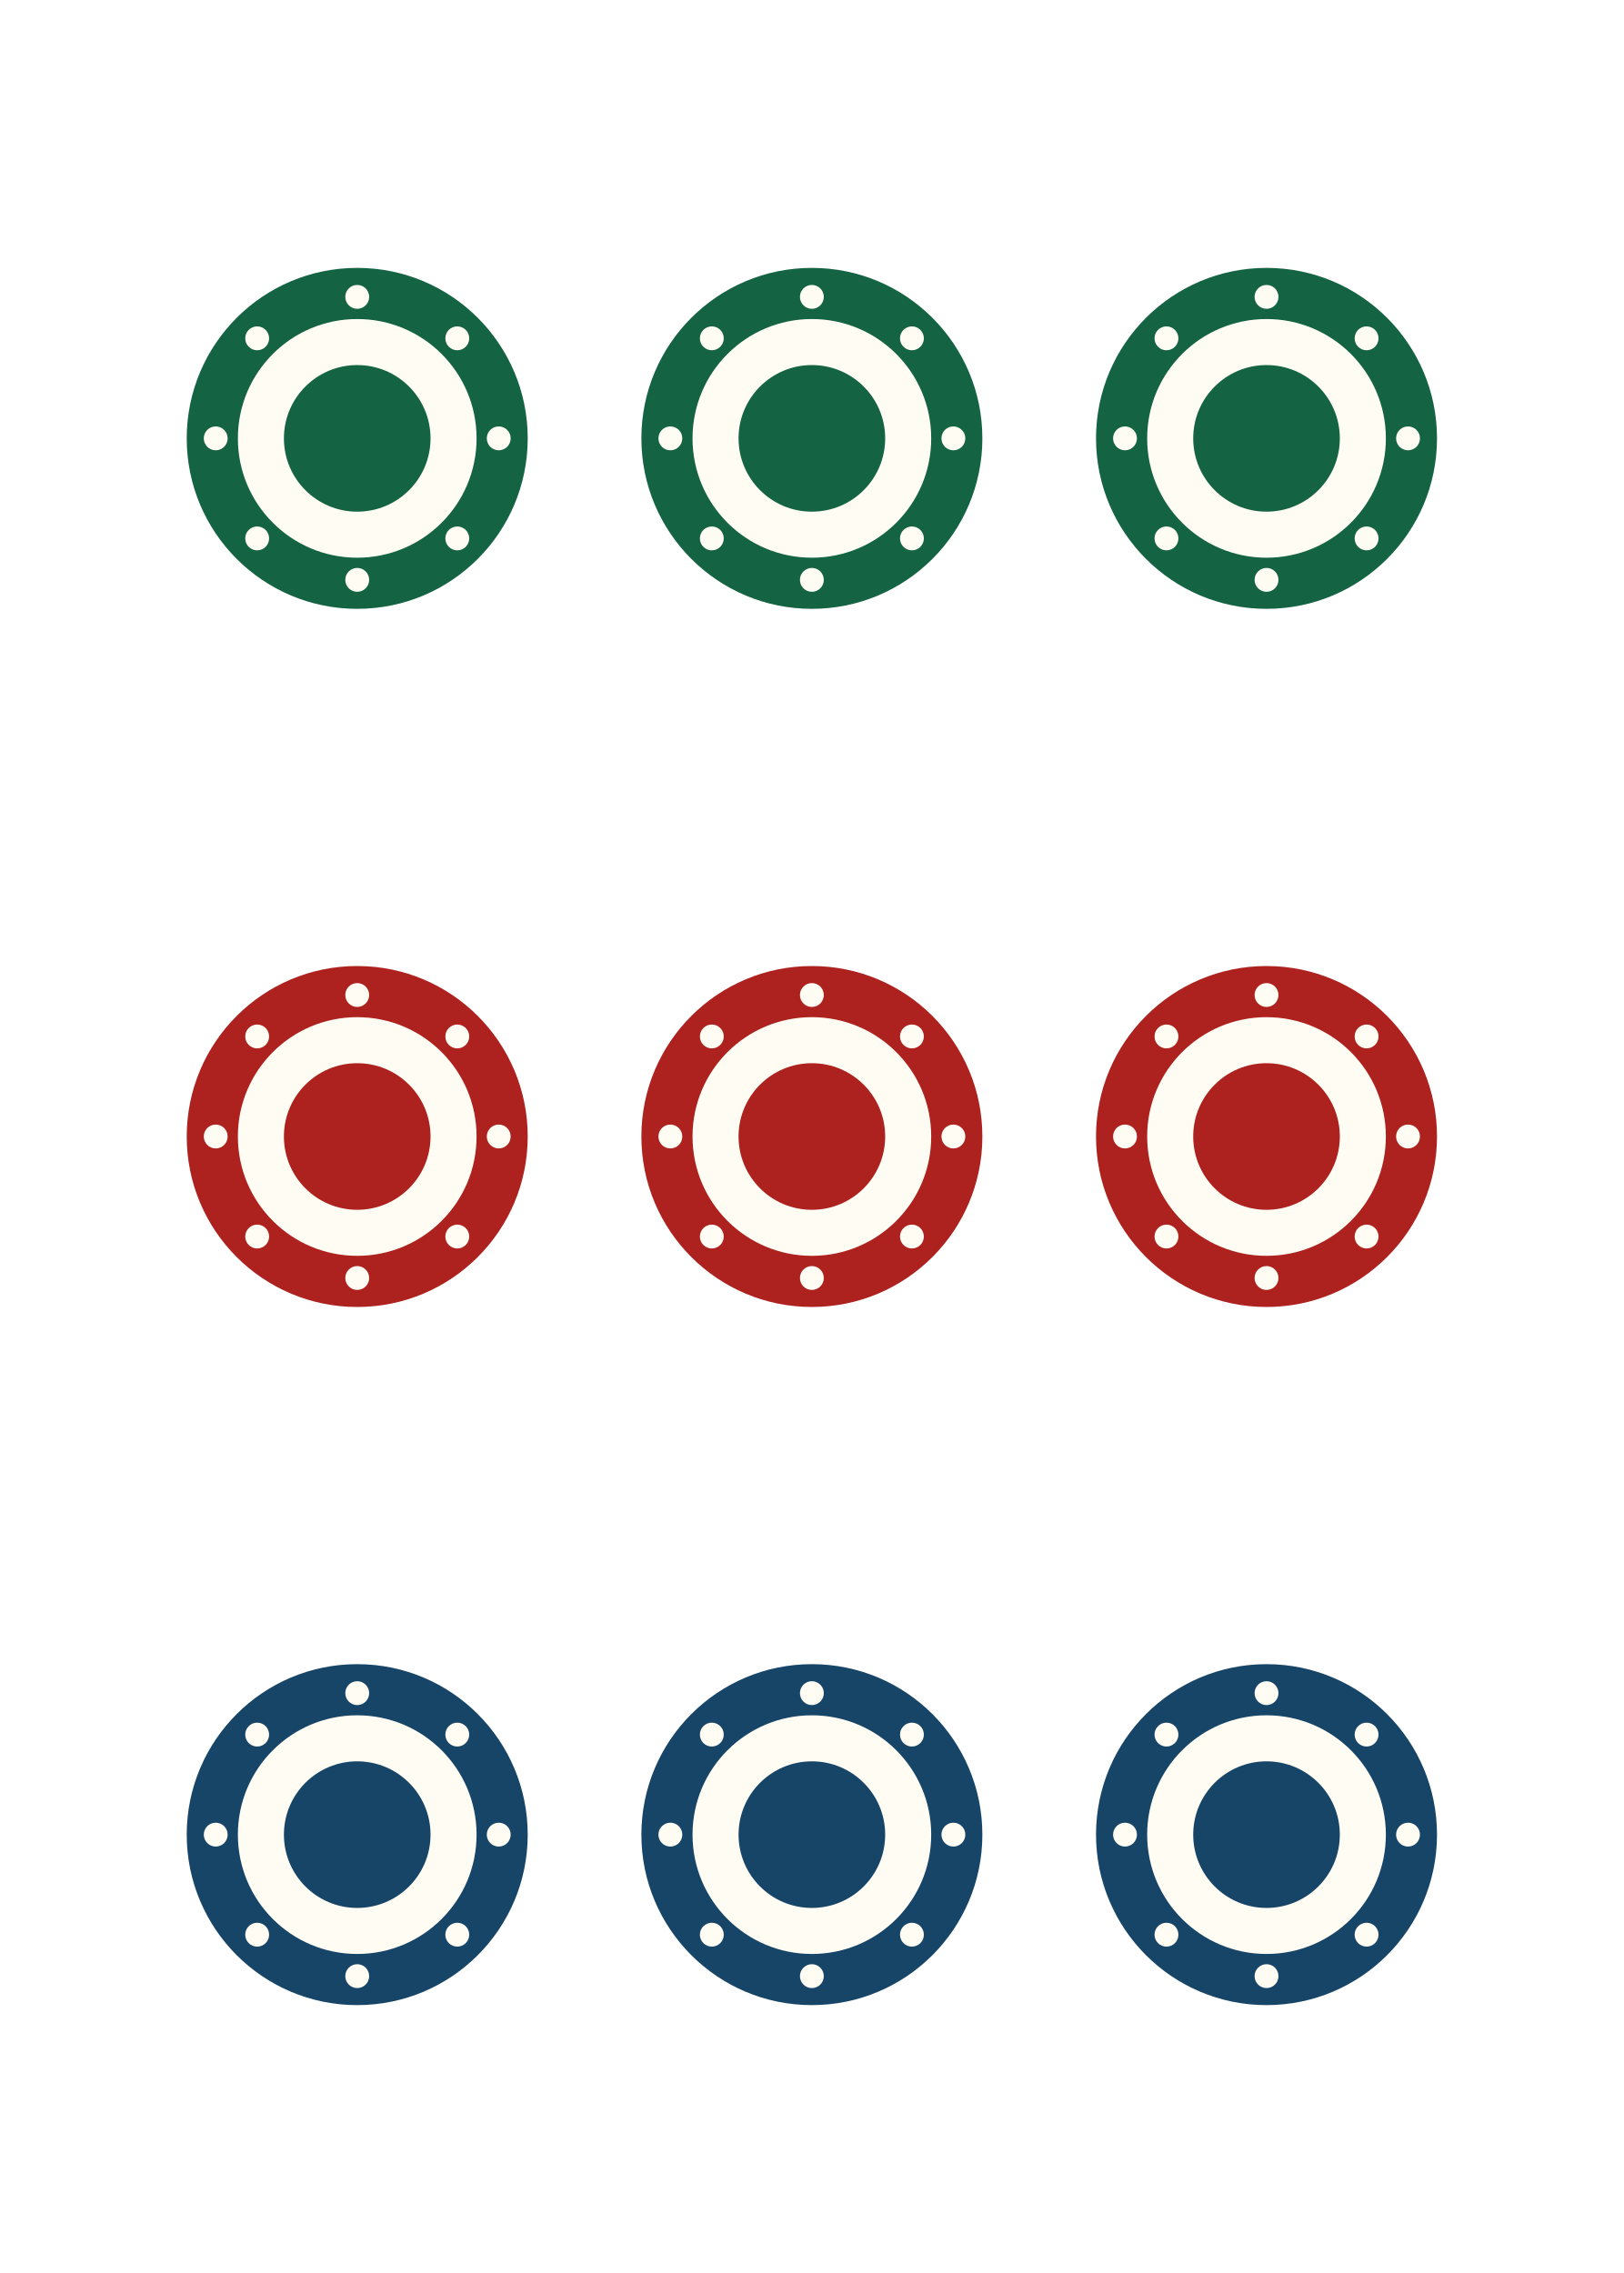
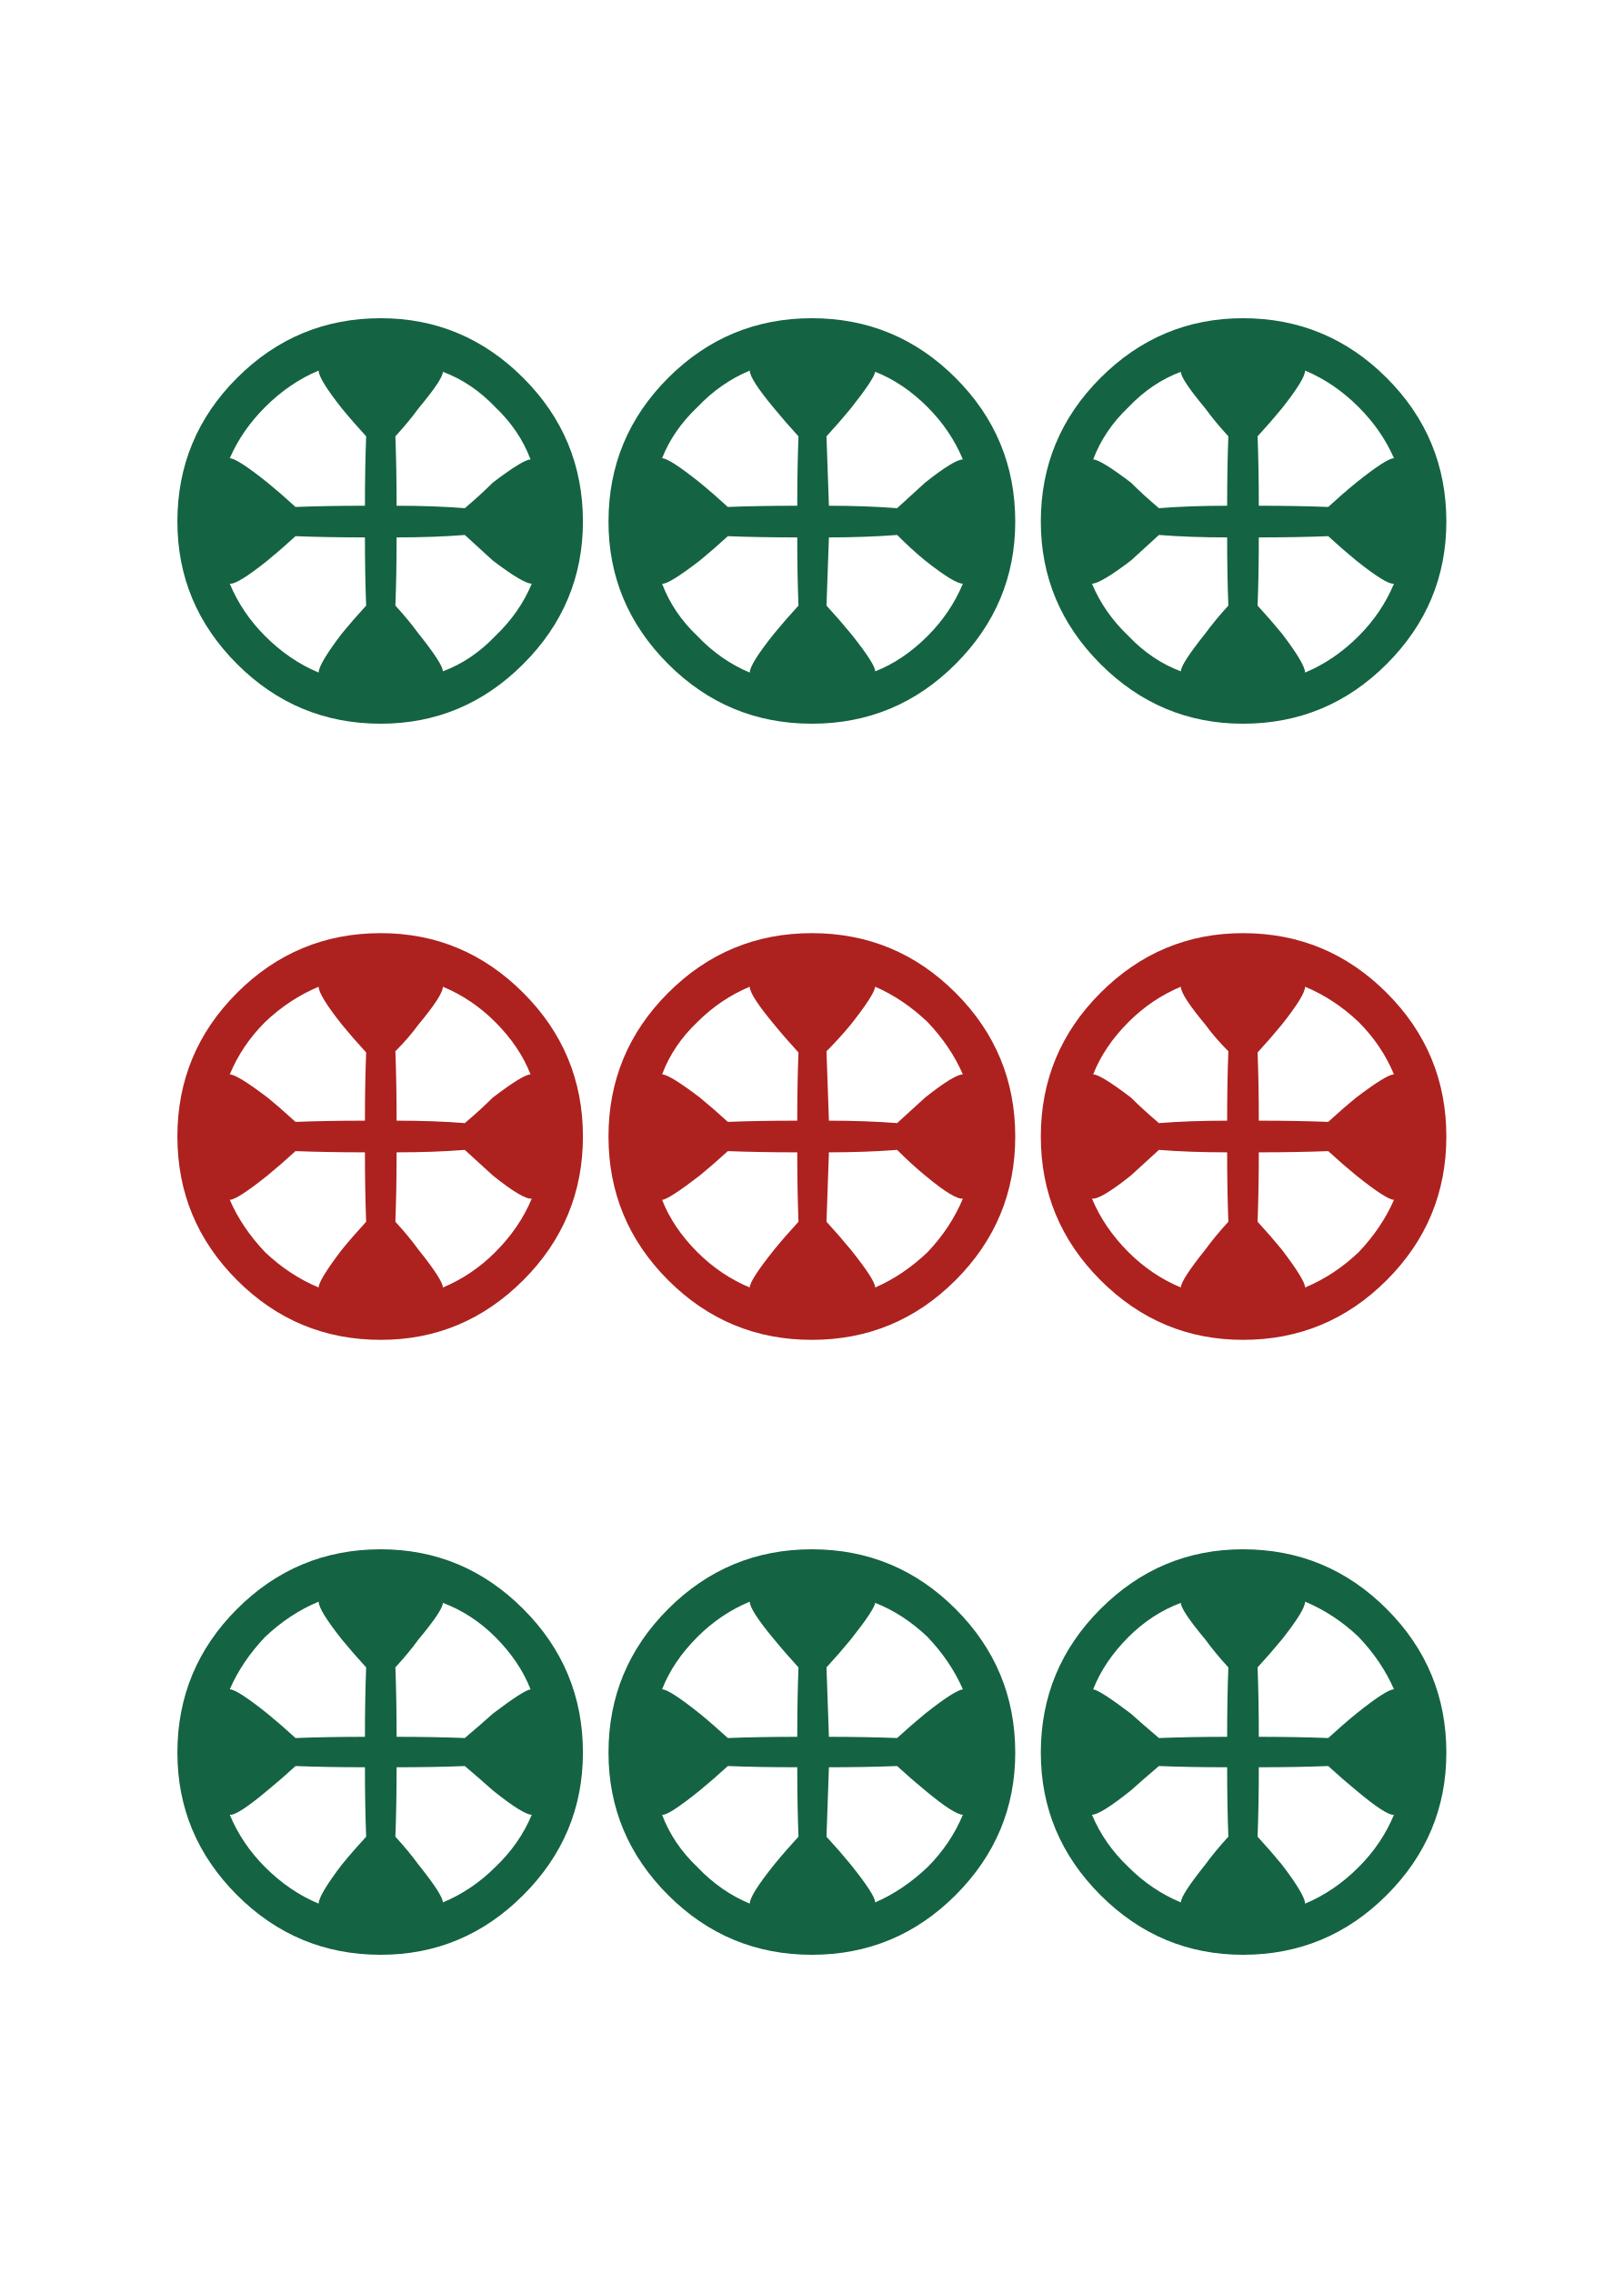
<svg xmlns="http://www.w3.org/2000/svg" viewBox="0 0 100 140">
-   <circle cx="22" cy="27" r="10.5" fill="#146343" />
-   <circle cx="22" cy="27" r="7.35" fill="#fffdf3" />
-   <circle cx="22" cy="27" r="4.515" fill="#146343" />
-   <circle cx="30.715" cy="27.0" r="0.735" fill="#fffdf3" />
-   <circle cx="28.162" cy="33.162" r="0.735" fill="#fffdf3" />
-   <circle cx="22.0" cy="35.715" r="0.735" fill="#fffdf3" />
-   <circle cx="15.838" cy="33.162" r="0.735" fill="#fffdf3" />
-   <circle cx="13.285" cy="27.0" r="0.735" fill="#fffdf3" />
-   <circle cx="15.838" cy="20.838" r="0.735" fill="#fffdf3" />
-   <circle cx="22.0" cy="18.285" r="0.735" fill="#fffdf3" />
-   <circle cx="28.162" cy="20.838" r="0.735" fill="#fffdf3" />
-   <circle cx="50" cy="27" r="10.5" fill="#146343" />
-   <circle cx="50" cy="27" r="7.35" fill="#fffdf3" />
-   <circle cx="50" cy="27" r="4.515" fill="#146343" />
-   <circle cx="58.715" cy="27.0" r="0.735" fill="#fffdf3" />
-   <circle cx="56.162" cy="33.162" r="0.735" fill="#fffdf3" />
-   <circle cx="50.0" cy="35.715" r="0.735" fill="#fffdf3" />
-   <circle cx="43.838" cy="33.162" r="0.735" fill="#fffdf3" />
-   <circle cx="41.285" cy="27.0" r="0.735" fill="#fffdf3" />
-   <circle cx="43.838" cy="20.838" r="0.735" fill="#fffdf3" />
-   <circle cx="50.0" cy="18.285" r="0.735" fill="#fffdf3" />
-   <circle cx="56.162" cy="20.838" r="0.735" fill="#fffdf3" />
-   <circle cx="78" cy="27" r="10.5" fill="#146343" />
-   <circle cx="78" cy="27" r="7.35" fill="#fffdf3" />
-   <circle cx="78" cy="27" r="4.515" fill="#146343" />
-   <circle cx="86.715" cy="27.0" r="0.735" fill="#fffdf3" />
-   <circle cx="84.162" cy="33.162" r="0.735" fill="#fffdf3" />
-   <circle cx="78.0" cy="35.715" r="0.735" fill="#fffdf3" />
-   <circle cx="71.838" cy="33.162" r="0.735" fill="#fffdf3" />
-   <circle cx="69.285" cy="27.0" r="0.735" fill="#fffdf3" />
-   <circle cx="71.838" cy="20.838" r="0.735" fill="#fffdf3" />
-   <circle cx="78.0" cy="18.285" r="0.735" fill="#fffdf3" />
-   <circle cx="84.162" cy="20.838" r="0.735" fill="#fffdf3" />
-   <circle cx="22" cy="70" r="10.5" fill="#ad211f" />
-   <circle cx="22" cy="70" r="7.35" fill="#fffdf3" />
-   <circle cx="22" cy="70" r="4.515" fill="#ad211f" />
-   <circle cx="30.715" cy="70.0" r="0.735" fill="#fffdf3" />
-   <circle cx="28.162" cy="76.162" r="0.735" fill="#fffdf3" />
-   <circle cx="22.0" cy="78.715" r="0.735" fill="#fffdf3" />
-   <circle cx="15.838" cy="76.162" r="0.735" fill="#fffdf3" />
-   <circle cx="13.285" cy="70.0" r="0.735" fill="#fffdf3" />
-   <circle cx="15.838" cy="63.838" r="0.735" fill="#fffdf3" />
-   <circle cx="22.0" cy="61.285" r="0.735" fill="#fffdf3" />
-   <circle cx="28.162" cy="63.838" r="0.735" fill="#fffdf3" />
-   <circle cx="50" cy="70" r="10.5" fill="#ad211f" />
-   <circle cx="50" cy="70" r="7.35" fill="#fffdf3" />
-   <circle cx="50" cy="70" r="4.515" fill="#ad211f" />
-   <circle cx="58.715" cy="70.0" r="0.735" fill="#fffdf3" />
-   <circle cx="56.162" cy="76.162" r="0.735" fill="#fffdf3" />
-   <circle cx="50.0" cy="78.715" r="0.735" fill="#fffdf3" />
-   <circle cx="43.838" cy="76.162" r="0.735" fill="#fffdf3" />
-   <circle cx="41.285" cy="70.0" r="0.735" fill="#fffdf3" />
-   <circle cx="43.838" cy="63.838" r="0.735" fill="#fffdf3" />
-   <circle cx="50.0" cy="61.285" r="0.735" fill="#fffdf3" />
-   <circle cx="56.162" cy="63.838" r="0.735" fill="#fffdf3" />
-   <circle cx="78" cy="70" r="10.5" fill="#ad211f" />
-   <circle cx="78" cy="70" r="7.35" fill="#fffdf3" />
-   <circle cx="78" cy="70" r="4.515" fill="#ad211f" />
-   <circle cx="86.715" cy="70.0" r="0.735" fill="#fffdf3" />
-   <circle cx="84.162" cy="76.162" r="0.735" fill="#fffdf3" />
-   <circle cx="78.0" cy="78.715" r="0.735" fill="#fffdf3" />
-   <circle cx="71.838" cy="76.162" r="0.735" fill="#fffdf3" />
-   <circle cx="69.285" cy="70.0" r="0.735" fill="#fffdf3" />
-   <circle cx="71.838" cy="63.838" r="0.735" fill="#fffdf3" />
-   <circle cx="78.0" cy="61.285" r="0.735" fill="#fffdf3" />
-   <circle cx="84.162" cy="63.838" r="0.735" fill="#fffdf3" />
-   <circle cx="22" cy="113" r="10.5" fill="#174568" />
-   <circle cx="22" cy="113" r="7.35" fill="#fffdf3" />
-   <circle cx="22" cy="113" r="4.515" fill="#174568" />
-   <circle cx="30.715" cy="113.0" r="0.735" fill="#fffdf3" />
-   <circle cx="28.162" cy="119.162" r="0.735" fill="#fffdf3" />
-   <circle cx="22.0" cy="121.715" r="0.735" fill="#fffdf3" />
-   <circle cx="15.838" cy="119.162" r="0.735" fill="#fffdf3" />
-   <circle cx="13.285" cy="113.0" r="0.735" fill="#fffdf3" />
-   <circle cx="15.838" cy="106.838" r="0.735" fill="#fffdf3" />
-   <circle cx="22.0" cy="104.285" r="0.735" fill="#fffdf3" />
-   <circle cx="28.162" cy="106.838" r="0.735" fill="#fffdf3" />
-   <circle cx="50" cy="113" r="10.5" fill="#174568" />
-   <circle cx="50" cy="113" r="7.35" fill="#fffdf3" />
-   <circle cx="50" cy="113" r="4.515" fill="#174568" />
-   <circle cx="58.715" cy="113.0" r="0.735" fill="#fffdf3" />
-   <circle cx="56.162" cy="119.162" r="0.735" fill="#fffdf3" />
-   <circle cx="50.0" cy="121.715" r="0.735" fill="#fffdf3" />
-   <circle cx="43.838" cy="119.162" r="0.735" fill="#fffdf3" />
-   <circle cx="41.285" cy="113.0" r="0.735" fill="#fffdf3" />
-   <circle cx="43.838" cy="106.838" r="0.735" fill="#fffdf3" />
-   <circle cx="50.0" cy="104.285" r="0.735" fill="#fffdf3" />
-   <circle cx="56.162" cy="106.838" r="0.735" fill="#fffdf3" />
-   <circle cx="78" cy="113" r="10.5" fill="#174568" />
-   <circle cx="78" cy="113" r="7.35" fill="#fffdf3" />
-   <circle cx="78" cy="113" r="4.515" fill="#174568" />
-   <circle cx="86.715" cy="113.0" r="0.735" fill="#fffdf3" />
-   <circle cx="84.162" cy="119.162" r="0.735" fill="#fffdf3" />
-   <circle cx="78.0" cy="121.715" r="0.735" fill="#fffdf3" />
-   <circle cx="71.838" cy="119.162" r="0.735" fill="#fffdf3" />
-   <circle cx="69.285" cy="113.0" r="0.735" fill="#fffdf3" />
-   <circle cx="71.838" cy="106.838" r="0.735" fill="#fffdf3" />
-   <circle cx="78.0" cy="104.285" r="0.735" fill="#fffdf3" />
-   <circle cx="84.162" cy="106.838" r="0.735" fill="#fffdf3" />
+   <path d="M326 108Q257 108 208.0 157.0Q159 206 159 274Q159 343 208.0 392.0Q257 441 326 441Q394 441 443.0 392.0Q492 343 492 274Q492 206 443.0 157.0Q394 108 326 108ZM377 151Q401 161 420 180Q440 199 450 223Q443 223 418 243Q408 252 395 263Q370 262 339 262Q339 231 338 205Q349 193 357 182Q377 157 377 151ZM449 326Q440 349 420 369Q401 388 377 397Q377 391 357 367Q349 356 338 344Q339 318 339 287Q370 287 395 286Q408 297 418 306Q443 325 449 326ZM275 398Q251 388 231 369Q212 349 202 326Q208 326 233 306Q244 297 256 286Q282 287 313 287Q313 318 314 344Q303 356 294 367Q275 391 275 398ZM202 223Q212 199 231 180Q251 160 275 150Q275 157 294 182Q303 193 314 205Q313 231 313 262Q282 262 256 263Q244 252 233 243Q208 222 202 223ZM1034 108Q966 108 917.0 157.0Q868 206 868 274Q868 343 917.0 392.0Q966 441 1034 441Q1103 441 1152.0 392.0Q1201 343 1201 274Q1201 206 1152.0 157.0Q1103 108 1034 108ZM983 151Q983 157 1003 182Q1011 193 1022 205Q1021 231 1021 262Q990 262 965 263Q952 252 942 243Q917 223 910 223Q920 199 940 180Q959 161 983 151ZM911 326Q917 325 942 306Q952 297 965 286Q990 287 1021 287Q1021 318 1022 344Q1011 356 1003 367Q983 391 983 397Q959 388 940 369Q920 349 911 326ZM1085 398Q1085 391 1066 367Q1057 356 1046 344Q1047 318 1047 287Q1078 287 1104 286Q1116 297 1127 306Q1152 326 1158 326Q1148 349 1129 369Q1109 388 1085 398ZM1158 223Q1152 222 1127 243Q1116 252 1104 263Q1078 262 1047 262Q1047 231 1046 205Q1057 193 1066 182Q1085 157 1085 150Q1109 160 1129 180Q1148 199 1158 223ZM680 108Q611 108 562.0 157.0Q513 206 513 274Q513 343 562.0 392.0Q611 441 680 441Q749 441 798.0 392.0Q847 343 847 274Q847 206 798.0 157.0Q749 108 680 108ZM732 151Q755 161 775 180Q794 199 804 223Q797 223 773 243Q762 252 750 263Q724 262 694 262Q693 231 692 205Q703 193 712 182Q732 157 732 151ZM804 326Q794 349 775 369Q755 388 732 397Q731 391 712 367Q703 356 692 344Q693 318 694 287Q724 287 750 286Q762 297 773 306Q797 325 804 326ZM629 398Q605 388 586 369Q566 349 557 326Q563 326 588 306Q599 297 611 286Q636 287 668 287Q668 318 669 344Q658 356 649 367Q629 391 629 398ZM557 223Q566 199 586 180Q605 160 629 150Q629 157 649 182Q658 193 669 205Q668 231 668 262Q636 262 611 263Q599 252 588 243Q562 222 557 223ZM326 1119Q257 1119 208.0 1168.0Q159 1217 159 1285Q159 1354 208.0 1403.0Q257 1452 326 1452Q394 1452 443.0 1403.0Q492 1354 492 1285Q492 1217 443.0 1168.0Q394 1119 326 1119ZM377 1162Q401 1171 420 1191Q440 1210 450 1234Q443 1234 418 1253Q408 1262 395 1274Q370 1272 339 1272Q339 1241 338 1216Q349 1204 357 1193Q377 1168 377 1162ZM449 1336Q440 1360 420 1379Q401 1399 377 1408Q377 1402 357 1378Q349 1367 338 1355Q339 1329 339 1298Q370 1298 395 1296Q408 1307 418 1317Q443 1336 449 1336ZM275 1409Q251 1399 231 1379Q212 1360 202 1337Q208 1337 233 1317Q244 1308 256 1297Q282 1298 313 1298Q313 1329 314 1355Q303 1367 294 1378Q275 1402 275 1409ZM202 1234Q212 1210 231 1191Q251 1171 275 1161Q275 1168 294 1193Q303 1204 314 1216Q313 1241 313 1272Q282 1272 256 1273Q244 1262 233 1253Q208 1233 202 1234ZM1034 1119Q966 1119 917.0 1168.0Q868 1217 868 1285Q868 1354 917.0 1403.0Q966 1452 1034 1452Q1103 1452 1152.0 1403.0Q1201 1354 1201 1285Q1201 1217 1152.0 1168.0Q1103 1119 1034 1119ZM983 1162Q983 1168 1003 1193Q1011 1204 1022 1216Q1021 1241 1021 1272Q990 1272 965 1274Q952 1262 942 1253Q917 1234 910 1234Q920 1210 940 1191Q959 1171 983 1162ZM911 1336Q917 1336 942 1317Q952 1307 965 1296Q990 1298 1021 1298Q1021 1329 1022 1355Q1011 1367 1003 1378Q983 1402 983 1408Q959 1399 940 1379Q920 1360 911 1336ZM1085 1409Q1085 1402 1066 1378Q1057 1367 1046 1355Q1047 1329 1047 1298Q1078 1298 1104 1297Q1116 1308 1127 1317Q1152 1337 1158 1337Q1148 1360 1129 1379Q1109 1399 1085 1409ZM1158 1234Q1152 1233 1127 1253Q1116 1262 1104 1273Q1078 1272 1047 1272Q1047 1241 1046 1216Q1057 1204 1066 1193Q1085 1168 1085 1161Q1109 1171 1129 1191Q1148 1210 1158 1234ZM680 1119Q611 1119 562.0 1168.0Q513 1217 513 1285Q513 1354 562.0 1403.0Q611 1452 680 1452Q749 1452 798.0 1403.0Q847 1354 847 1285Q847 1217 798.0 1168.0Q749 1119 680 1119ZM732 1162Q755 1171 775 1191Q794 1210 804 1234Q797 1234 773 1253Q762 1262 750 1274Q724 1272 694 1272Q693 1241 692 1216Q703 1204 712 1193Q732 1168 732 1162ZM804 1336Q794 1360 775 1379Q755 1399 732 1408Q731 1402 712 1378Q703 1367 692 1355Q693 1329 694 1298Q724 1298 750 1296Q762 1307 773 1317Q797 1336 804 1336ZM629 1409Q605 1399 586 1379Q566 1360 557 1337Q563 1337 588 1317Q599 1308 611 1297Q636 1298 668 1298Q668 1329 669 1355Q658 1367 649 1378Q629 1402 629 1409ZM557 1234Q566 1210 586 1191Q605 1171 629 1161Q629 1168 649 1193Q658 1204 669 1216Q668 1241 668 1272Q636 1272 611 1273Q599 1262 588 1253Q562 1233 557 1234Z" fill="#146343" transform="matrix(0.075 0 0 -0.075 -1.0 128.5)" />
+   <path d="M326 613Q257 613 208.0 662.0Q159 711 159 780Q159 849 208.0 898.0Q257 947 326 947Q394 947 443.0 898.0Q492 849 492 780Q492 711 443.0 662.0Q394 613 326 613ZM377 656Q401 666 420 685Q440 705 450 729Q443 728 418 748Q408 757 395 769Q370 767 339 767Q339 736 338 710Q349 698 357 687Q377 662 377 656ZM449 831Q440 854 420 874Q401 893 377 903Q377 896 357 872Q349 861 338 850Q339 824 339 793Q370 793 395 791Q408 802 418 812Q443 831 449 831ZM275 903Q251 893 231 874Q212 855 202 831Q208 831 233 812Q244 803 256 792Q282 793 313 793Q313 824 314 849Q303 861 294 872Q275 896 275 903ZM202 728Q212 705 231 685Q251 666 275 656Q275 662 294 687Q303 698 314 710Q313 736 313 767Q282 767 256 768Q244 757 233 748Q208 728 202 728ZM1034 613Q966 613 917.0 662.0Q868 711 868 780Q868 849 917.0 898.0Q966 947 1034 947Q1103 947 1152.0 898.0Q1201 849 1201 780Q1201 711 1152.0 662.0Q1103 613 1034 613ZM983 656Q983 662 1003 687Q1011 698 1022 710Q1021 736 1021 767Q990 767 965 769Q952 757 942 748Q917 728 910 729Q920 705 940 685Q959 666 983 656ZM911 831Q917 831 942 812Q952 802 965 791Q990 793 1021 793Q1021 824 1022 850Q1011 861 1003 872Q983 896 983 903Q959 893 940 874Q920 854 911 831ZM1085 903Q1085 896 1066 872Q1057 861 1046 849Q1047 824 1047 793Q1078 793 1104 792Q1116 803 1127 812Q1152 831 1158 831Q1148 855 1129 874Q1109 893 1085 903ZM1158 728Q1152 728 1127 748Q1116 757 1104 768Q1078 767 1047 767Q1047 736 1046 710Q1057 698 1066 687Q1085 662 1085 656Q1109 666 1129 685Q1148 705 1158 728ZM680 613Q611 613 562.0 662.0Q513 711 513 780Q513 849 562.0 898.0Q611 947 680 947Q749 947 798.0 898.0Q847 849 847 780Q847 711 798.0 662.0Q749 613 680 613ZM732 656Q755 666 775 685Q794 705 804 729Q797 728 773 748Q762 757 750 769Q724 767 694 767Q693 736 692 710Q703 698 712 687Q732 662 732 656ZM804 831Q794 854 775 874Q755 893 732 903Q731 896 712 872Q703 861 692 850Q693 824 694 793Q724 793 750 791Q762 802 773 812Q797 831 804 831ZM629 903Q605 893 586 874Q566 855 557 831Q563 831 588 812Q599 803 611 792Q636 793 668 793Q668 824 669 849Q658 861 649 872Q629 896 629 903ZM557 728Q566 705 586 685Q605 666 629 656Q629 662 649 687Q658 698 669 710Q668 736 668 767Q636 767 611 768Q599 757 588 748Q562 728 557 728Z" fill="#ad211f" transform="matrix(0.075 0 0 -0.075 -1.0 128.5)" />
</svg>
